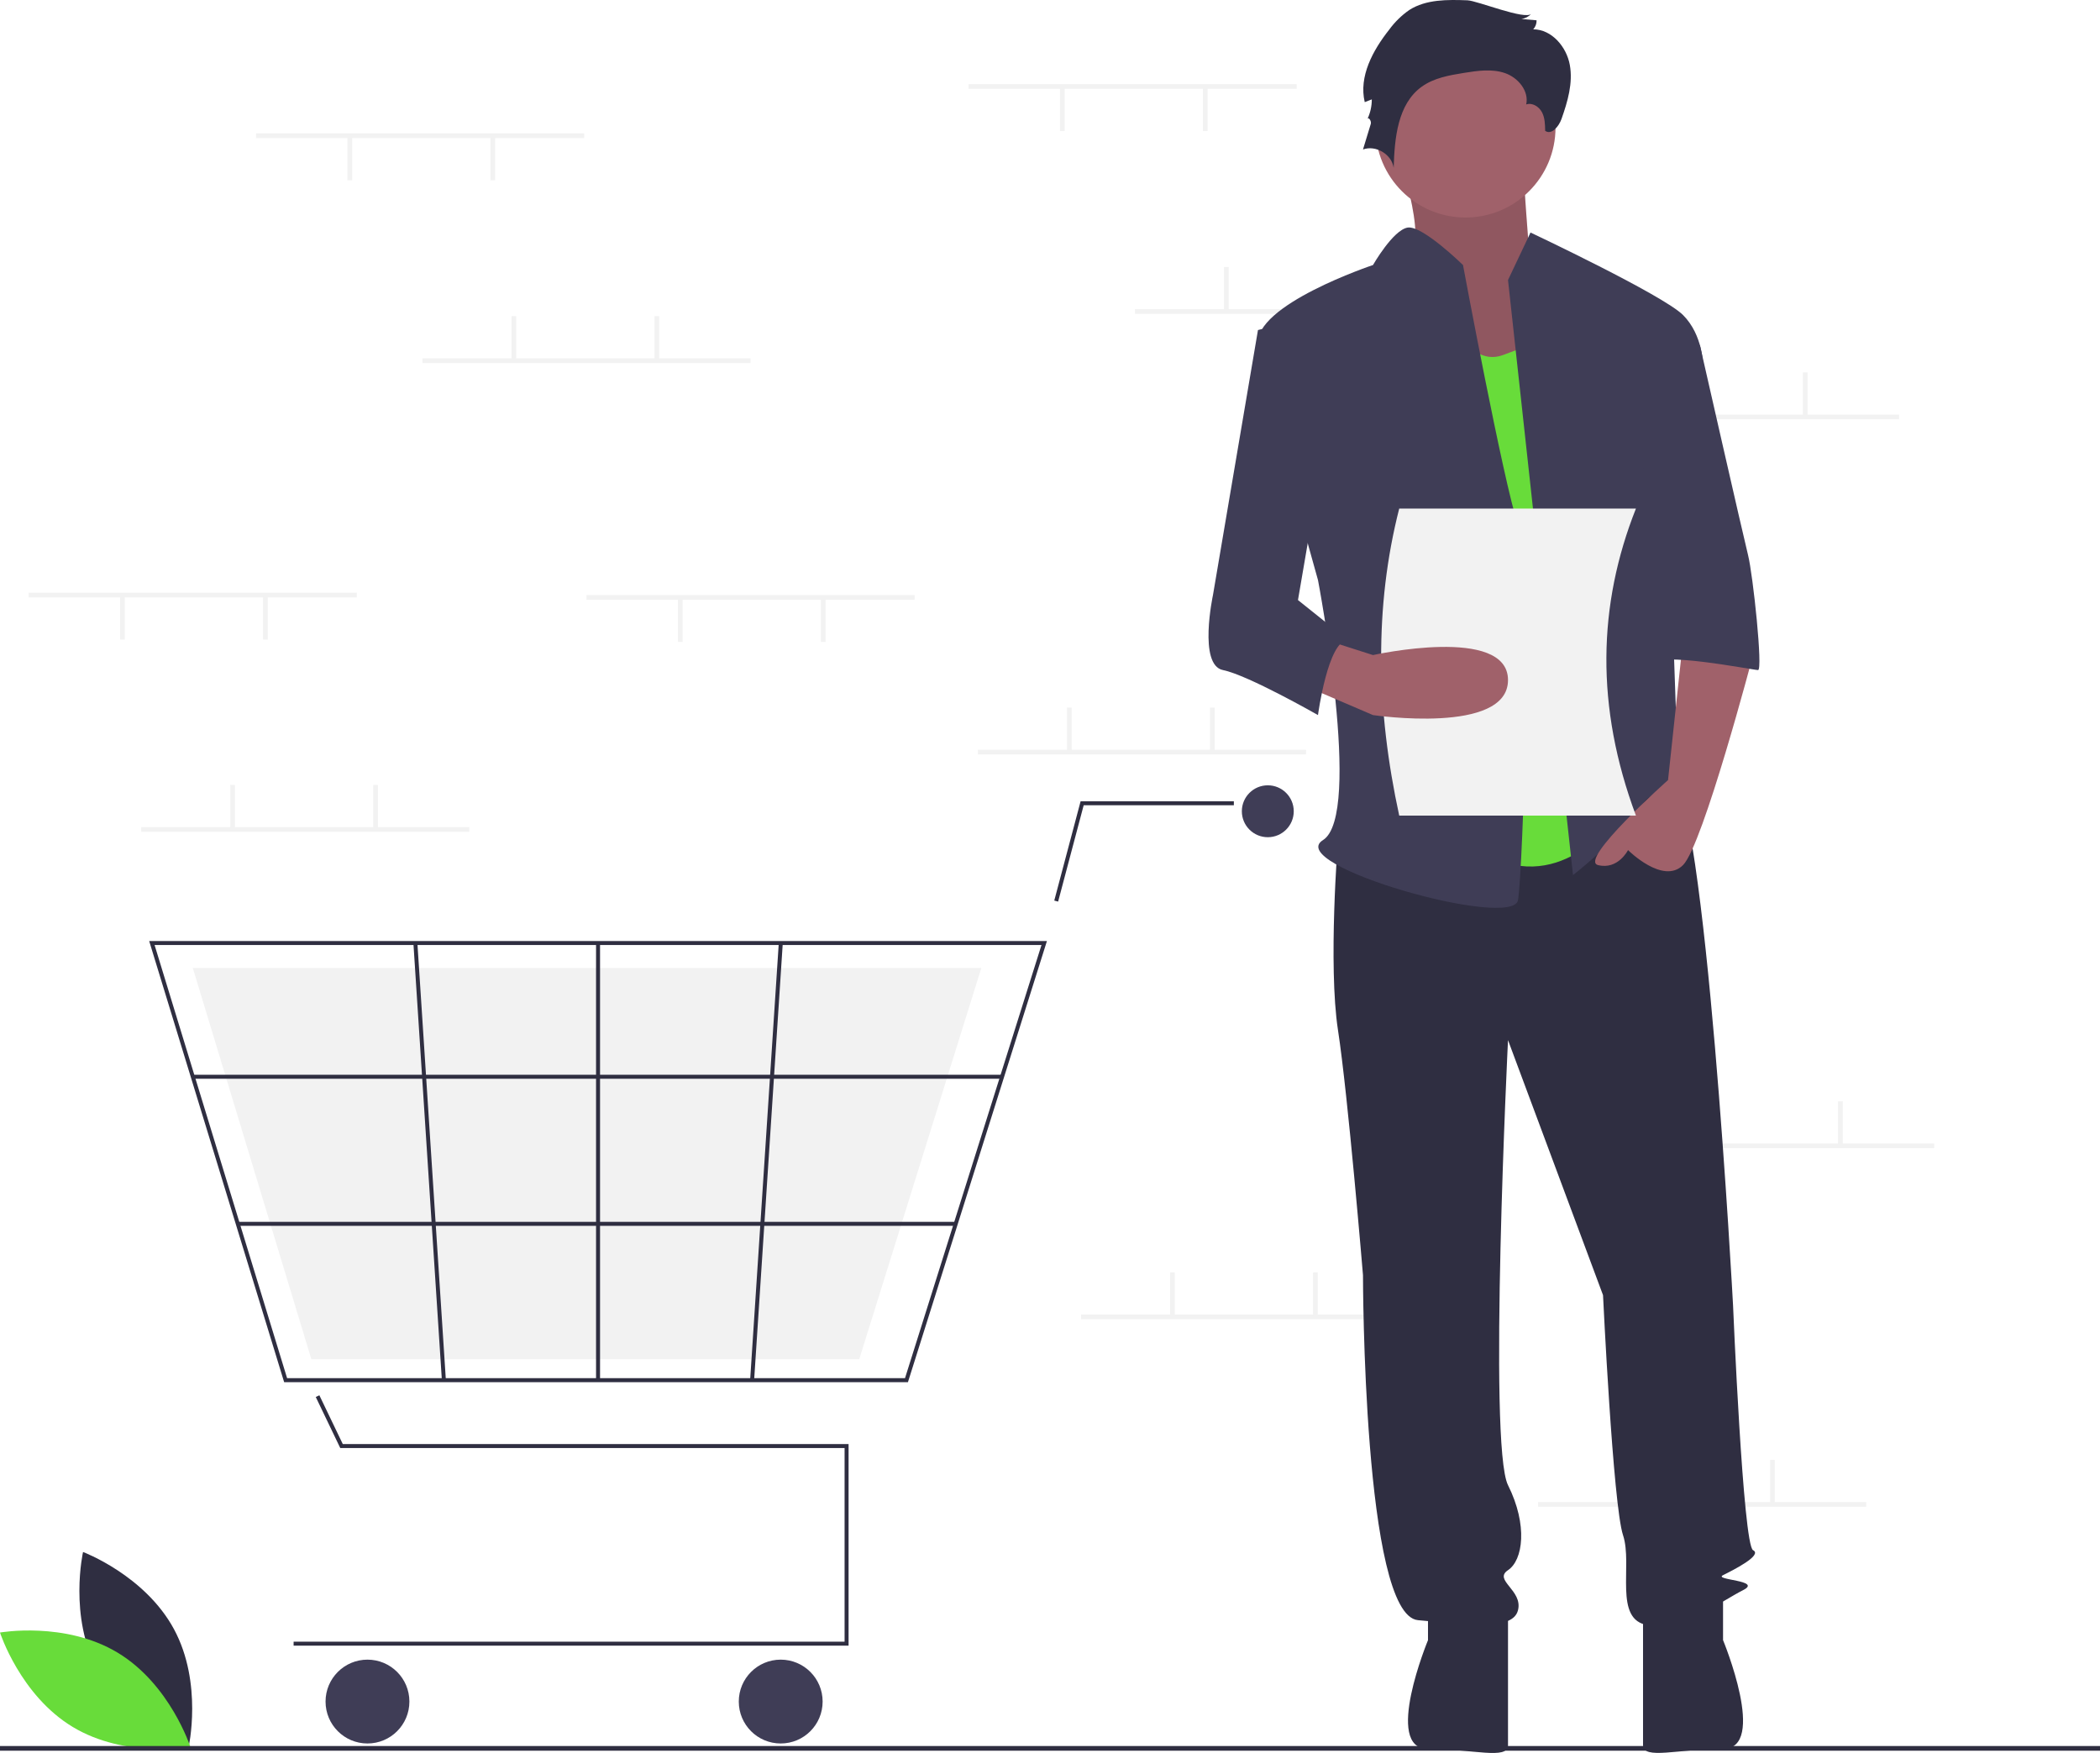
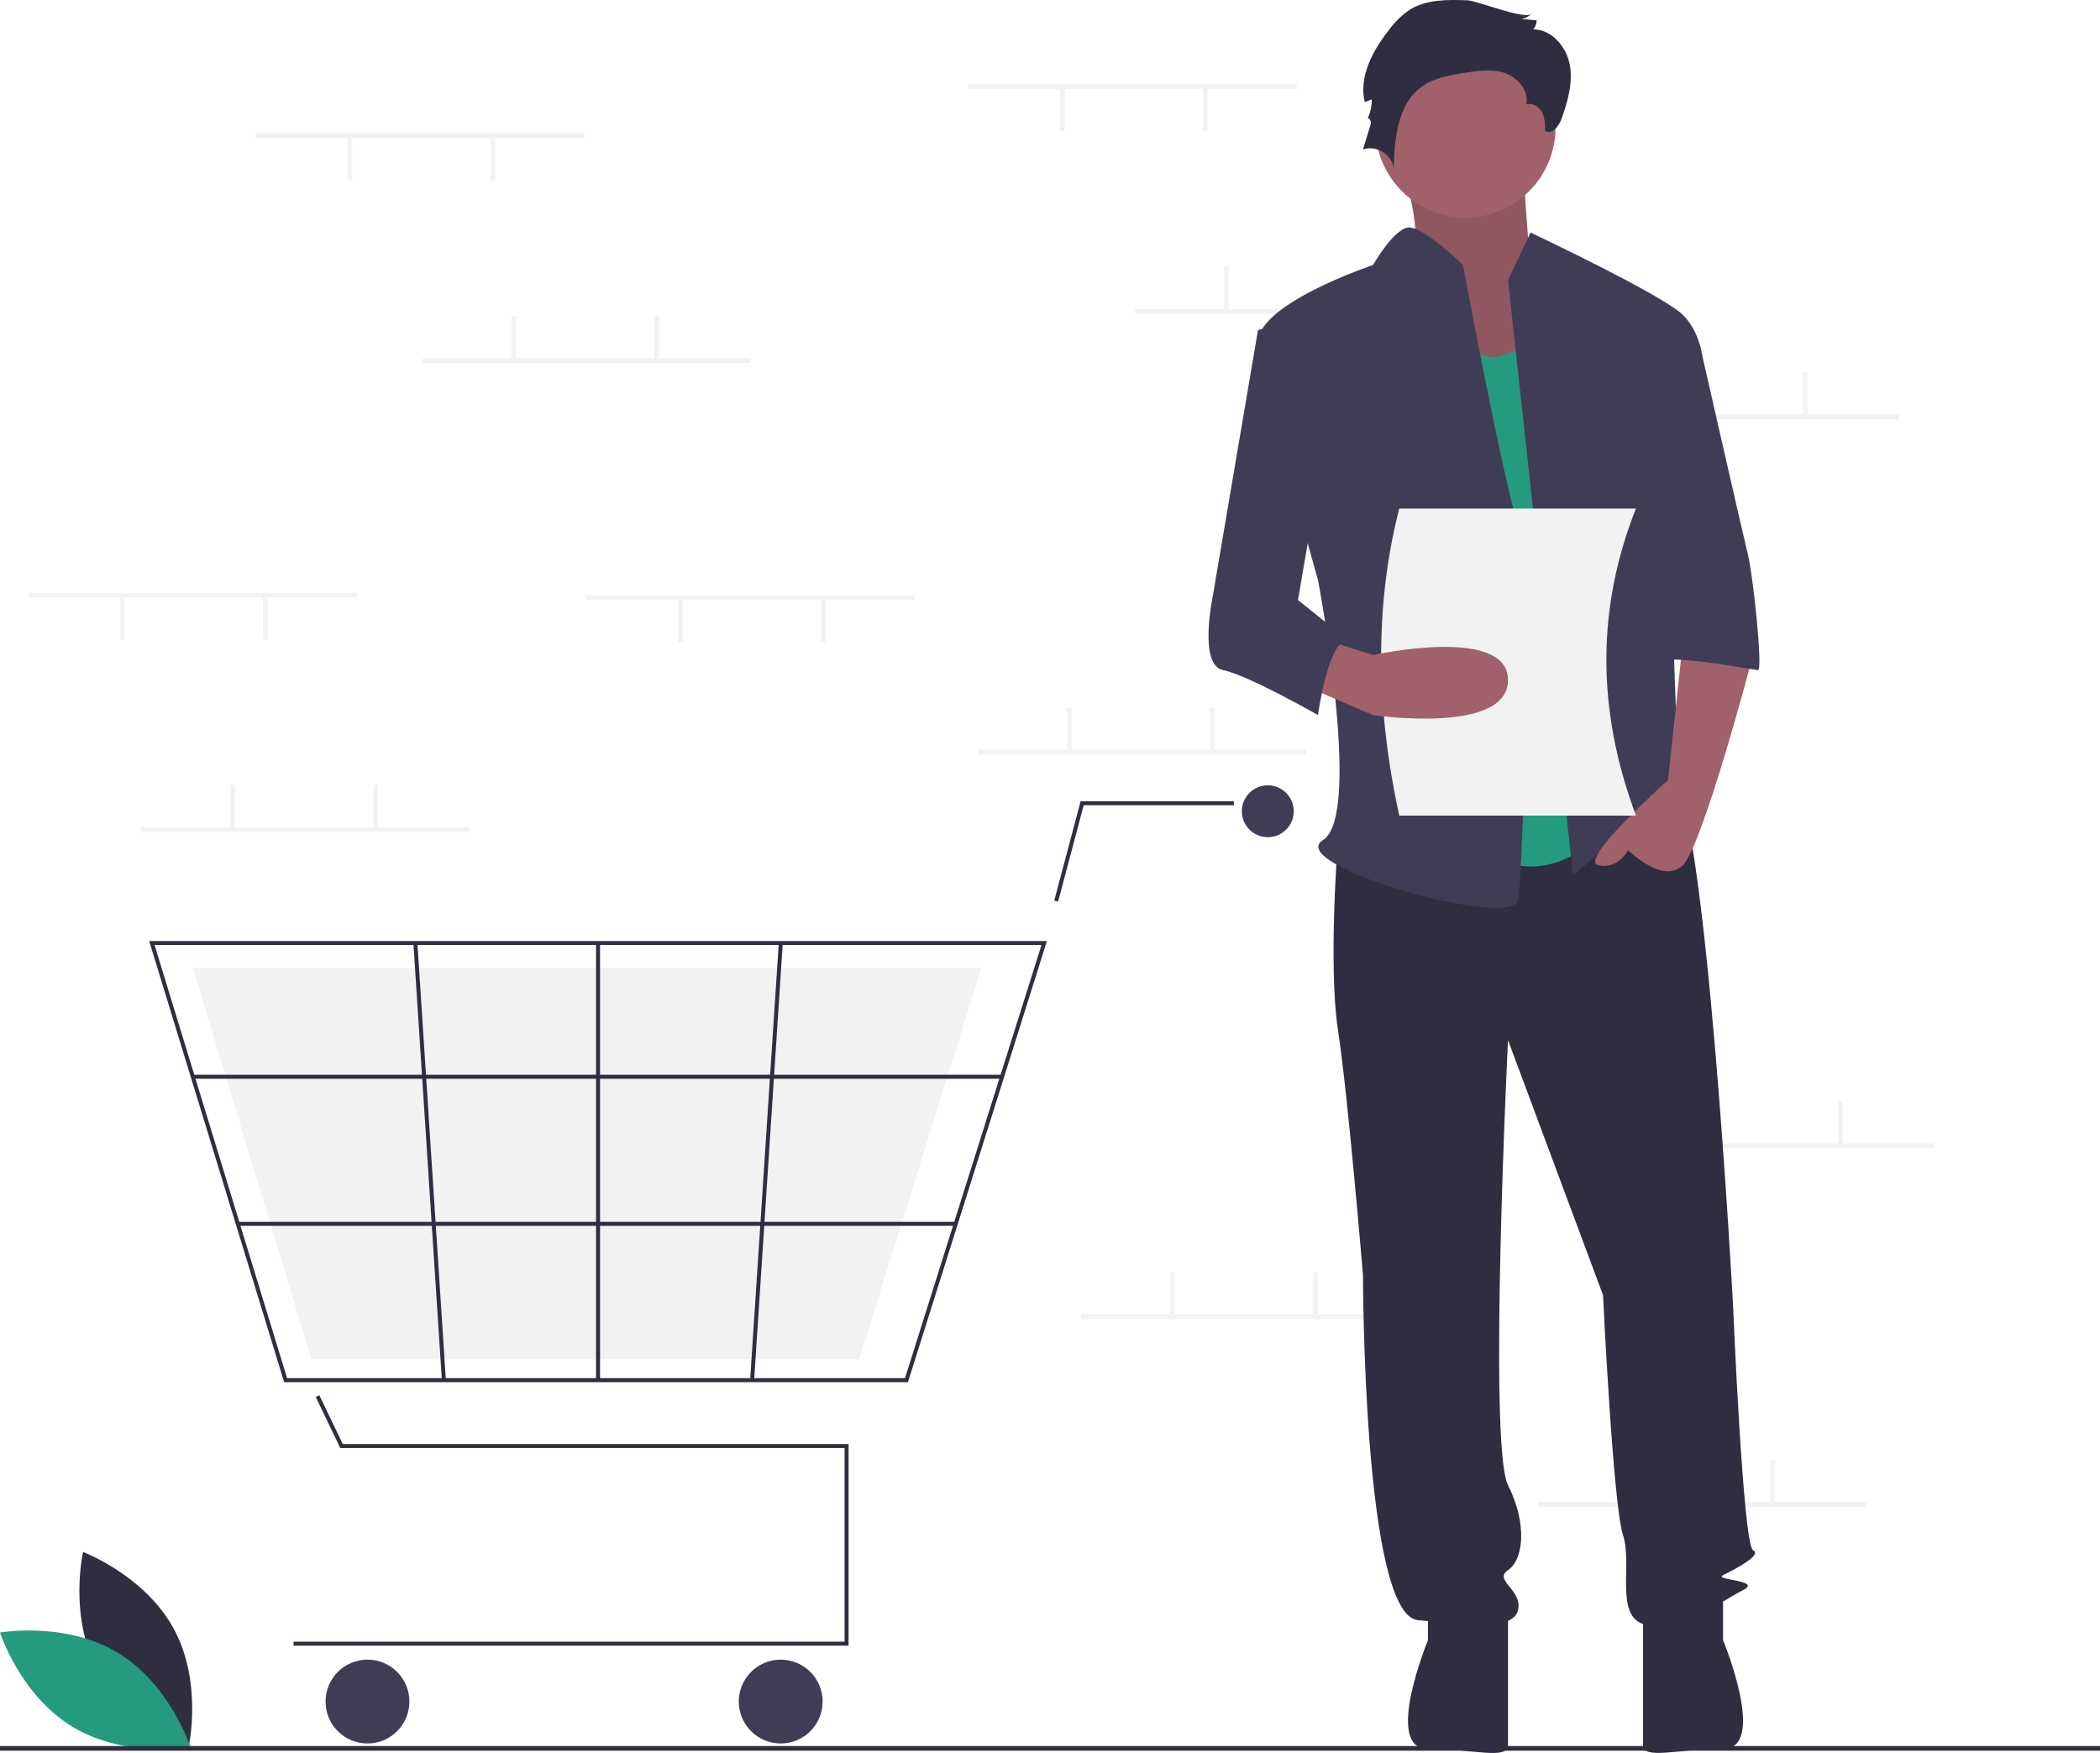
<svg xmlns="http://www.w3.org/2000/svg" data-name="Layer 1" width="896" height="747.971" viewBox="0 0 896 747.971">
  <path d="M193.634,788.752c12.428,23.049,38.806,32.944,38.806,32.944s6.227-27.475-6.201-50.524-38.806-32.944-38.806-32.944S181.206,765.703,193.634,788.752Z" transform="translate(-152 -76.01429)" fill="#2f2e41" />
-   <path d="M202.177,781.169c22.438,13.5,31.08,40.314,31.08,40.314s-27.738,4.927-50.177-8.573S152,772.596,152,772.596,179.738,767.67,202.177,781.169Z" transform="translate(-152 -76.01429)" fill="#68dc3a" />
+   <path d="M202.177,781.169c22.438,13.5,31.08,40.314,31.08,40.314s-27.738,4.927-50.177-8.573S152,772.596,152,772.596,179.738,767.67,202.177,781.169Z" transform="translate(-152 -76.01429)" fill="#249a7e" />
  <rect x="413.248" y="35.908" width="140" height="2" fill="#f2f2f2" />
  <rect x="513.249" y="37.408" width="2" height="18.5" fill="#f2f2f2" />
  <rect x="452.248" y="37.408" width="2" height="18.5" fill="#f2f2f2" />
  <rect x="484.248" y="131.908" width="140" height="2" fill="#f2f2f2" />
  <rect x="522.249" y="113.908" width="2" height="18.5" fill="#f2f2f2" />
  <rect x="583.249" y="113.908" width="2" height="18.5" fill="#f2f2f2" />
  <rect x="670.249" y="176.908" width="140" height="2" fill="#f2f2f2" />
  <rect x="708.249" y="158.908" width="2" height="18.5" fill="#f2f2f2" />
  <rect x="769.249" y="158.908" width="2" height="18.5" fill="#f2f2f2" />
  <rect x="656.249" y="640.908" width="140" height="2" fill="#f2f2f2" />
  <rect x="694.249" y="622.908" width="2" height="18.5" fill="#f2f2f2" />
  <rect x="755.249" y="622.908" width="2" height="18.5" fill="#f2f2f2" />
  <rect x="417.248" y="319.908" width="140" height="2" fill="#f2f2f2" />
  <rect x="455.248" y="301.908" width="2" height="18.5" fill="#f2f2f2" />
  <rect x="516.249" y="301.908" width="2" height="18.5" fill="#f2f2f2" />
  <rect x="461.248" y="560.908" width="140" height="2" fill="#f2f2f2" />
  <rect x="499.248" y="542.908" width="2" height="18.5" fill="#f2f2f2" />
  <rect x="560.249" y="542.908" width="2" height="18.5" fill="#f2f2f2" />
  <rect x="685.249" y="487.908" width="140" height="2" fill="#f2f2f2" />
  <rect x="723.249" y="469.908" width="2" height="18.5" fill="#f2f2f2" />
  <rect x="784.249" y="469.908" width="2" height="18.5" fill="#f2f2f2" />
  <polygon points="362.06 702.184 125.274 702.184 125.274 700.481 360.356 700.481 360.356 617.861 145.18 617.861 134.727 596.084 136.263 595.347 146.252 616.157 362.06 616.157 362.06 702.184" fill="#2f2e41" />
  <circle cx="156.789" cy="726.033" r="17.887" fill="#3f3d56" />
  <circle cx="333.101" cy="726.033" r="17.887" fill="#3f3d56" />
  <circle cx="540.927" cy="346.153" r="11.073" fill="#3f3d56" />
  <path d="M539.385,665.767H273.237L215.648,477.531H598.693l-.349,1.108Zm-264.889-1.704H538.136l58.234-184.83H217.951Z" transform="translate(-152 -76.01429)" fill="#2f2e41" />
  <polygon points="366.61 579.958 132.842 579.958 82.26 413.015 418.701 413.015 418.395 413.998 366.61 579.958" fill="#f2f2f2" />
  <polygon points="451.465 384.7 449.818 384.263 461.059 341.894 526.448 341.894 526.448 343.598 462.37 343.598 451.465 384.7" fill="#2f2e41" />
  <rect x="82.258" y="458.584" width="345.293" height="1.704" fill="#2f2e41" />
  <rect x="101.459" y="521.344" width="306.319" height="1.704" fill="#2f2e41" />
  <rect x="254.314" y="402.368" width="1.704" height="186.533" fill="#2f2e41" />
  <rect x="385.557" y="570.797" width="186.929" height="1.704" transform="translate(-274.7392 936.235) rotate(-86.24919)" fill="#2f2e41" />
  <rect x="334.457" y="478.185" width="1.704" height="186.929" transform="translate(-188.4687 -52.99638) rotate(-3.729)" fill="#2f2e41" />
  <rect y="745" width="896" height="2" fill="#2f2e41" />
  <path d="M747.411,137.89s14.618,41.606,5.622,48.007S783.394,244.573,783.394,244.573l47.229-12.802-25.863-43.74s-3.373-43.74-3.373-50.141S747.411,137.89,747.411,137.89Z" transform="translate(-152 -76.01429)" fill="#a0616a" />
  <path d="M747.411,137.89s14.618,41.606,5.622,48.007S783.394,244.573,783.394,244.573l47.229-12.802-25.863-43.74s-3.373-43.74-3.373-50.141S747.411,137.89,747.411,137.89Z" transform="translate(-152 -76.01429)" opacity="0.1" />
  <path d="M722.874,434.468s-4.267,53.341,0,81.079,10.668,104.549,10.668,104.549,0,145.089,23.47,147.222,40.539,4.267,42.673-4.267-10.668-12.802-4.267-17.069,8.535-19.203,0-36.272,0-189.895,0-189.895l40.539,108.816s4.267,89.614,8.535,102.415-4.267,36.272,10.668,38.406,32.005-10.668,40.539-14.936-12.802-4.267-8.535-6.401,17.069-8.535,12.802-10.668-8.535-104.549-8.535-104.549S879.697,414.199,864.762,405.664s-24.537,6.166-24.537,6.166Z" transform="translate(-152 -76.01429)" fill="#2f2e41" />
  <path d="M761.279,758.784v17.069s-19.203,46.399,0,46.399,34.138,4.808,34.138-1.593V763.051Z" transform="translate(-152 -76.01429)" fill="#2f2e41" />
  <path d="M887.165,758.754v17.069s19.203,46.399,0,46.399-34.138,4.808-34.138-1.593V763.021Z" transform="translate(-152 -76.01429)" fill="#2f2e41" />
  <circle cx="625.282" cy="54.408" r="38.406" fill="#a0616a" />
-   <path d="M765.547,201.9s10.668,32.005,27.738,25.604l17.069-6.401L840.225,425.934s-23.47,34.138-57.609,12.802S765.547,201.9,765.547,201.9Z" transform="translate(-152 -76.01429)" fill="#68dc3a" />
+   <path d="M765.547,201.9s10.668,32.005,27.738,25.604l17.069-6.401L840.225,425.934s-23.47,34.138-57.609,12.802S765.547,201.9,765.547,201.9Z" transform="translate(-152 -76.01429)" fill="#249a7e" />
  <path d="M795.418,195.499l9.601-20.27s56.542,26.671,65.076,35.205,8.535,21.337,8.535,21.337l-14.936,53.341s4.267,117.351,4.267,121.618,14.936,27.738,4.267,19.203-12.802-17.069-21.337-4.267-27.738,27.738-27.738,27.738Z" transform="translate(-152 -76.01429)" fill="#3f3d56" />
  <path d="M870.096,349.122l-6.401,59.742s-38.406,34.138-29.871,36.272,12.802-6.401,12.802-6.401,14.936,14.936,23.47,6.401S899.967,355.523,899.967,355.523Z" transform="translate(-152 -76.01429)" fill="#a0616a" />
  <path d="M778.1,76.144c-8.514-.304-17.625-.455-24.804,4.133a36.313,36.313,0,0,0-8.572,8.392c-6.992,8.838-13.033,19.959-10.436,30.925l3.016-1.176a19.751,19.751,0,0,1-1.905,8.463c.425-1.235,1.847.762,1.466,2.011L733.543,139.792c5.462-2.002,12.257,2.052,13.088,7.81.38-12.661,1.693-27.18,11.964-34.593,5.18-3.739,11.735-4.88,18.042-5.894,5.818-.935,11.918-1.827,17.491.089s10.319,7.615,9.055,13.371c2.57-.885,5.444.906,6.713,3.309s1.337,5.237,1.375,7.955c2.739,1.936,5.856-1.908,6.973-5.071,2.62-7.424,4.949-15.327,3.538-23.073s-7.723-15.148-15.596-15.174a5.467,5.467,0,0,0,1.422-3.849l-6.489-.548a7.172,7.172,0,0,0,4.286-2.26C802.798,84.731,782.313,76.295,778.1,76.144Z" transform="translate(-152 -76.01429)" fill="#2f2e41" />
  <path d="M776.215,189.098s-17.369-17.021-23.62-15.978S737.809,189.098,737.809,189.098s-51.208,17.069-49.074,34.138S714.339,323.518,714.339,323.518s19.203,100.282,2.134,110.95,81.079,38.406,83.213,25.604,6.401-140.821,0-160.024S776.215,189.098,776.215,189.098Z" transform="translate(-152 -76.01429)" fill="#3f3d56" />
  <path d="M850.893,223.236h26.383S895.7,304.315,897.833,312.85s6.401,49.074,4.267,49.074-44.807-8.535-44.807-2.134Z" transform="translate(-152 -76.01429)" fill="#3f3d56" />
  <path d="M850,424.014H749c-9.856-45.34-10.68-89.146,0-131H850C833.701,334.115,832.682,377.621,850,424.014Z" transform="translate(-152 -76.01429)" fill="#f2f2f2" />
  <path d="M707.938,368.325,737.809,381.127s57.609,8.535,57.609-14.936-57.609-10.668-57.609-10.668L718.605,349.383Z" transform="translate(-152 -76.01429)" fill="#a0616a" />
  <path d="M714.339,210.435l-25.604,6.401L669.532,329.919s-6.401,29.871,4.267,32.005S714.339,381.127,714.339,381.127s4.267-32.005,12.802-32.005L705.804,332.053,718.606,257.375Z" transform="translate(-152 -76.01429)" fill="#3f3d56" />
  <rect x="60.248" y="352.908" width="140" height="2" fill="#f2f2f2" />
  <rect x="98.249" y="334.908" width="2" height="18.5" fill="#f2f2f2" />
  <rect x="159.249" y="334.908" width="2" height="18.5" fill="#f2f2f2" />
  <rect x="109.249" y="56.908" width="140" height="2" fill="#f2f2f2" />
  <rect x="209.249" y="58.408" width="2" height="18.5" fill="#f2f2f2" />
  <rect x="148.249" y="58.408" width="2" height="18.5" fill="#f2f2f2" />
  <rect x="250.249" y="253.908" width="140" height="2" fill="#f2f2f2" />
  <rect x="350.248" y="255.408" width="2" height="18.5" fill="#f2f2f2" />
  <rect x="289.248" y="255.408" width="2" height="18.5" fill="#f2f2f2" />
  <rect x="12.248" y="252.908" width="140" height="2" fill="#f2f2f2" />
  <rect x="112.249" y="254.408" width="2" height="18.5" fill="#f2f2f2" />
  <rect x="51.248" y="254.408" width="2" height="18.5" fill="#f2f2f2" />
  <rect x="180.249" y="152.908" width="140" height="2" fill="#f2f2f2" />
  <rect x="218.249" y="134.908" width="2" height="18.5" fill="#f2f2f2" />
  <rect x="279.248" y="134.908" width="2" height="18.5" fill="#f2f2f2" />
</svg>
